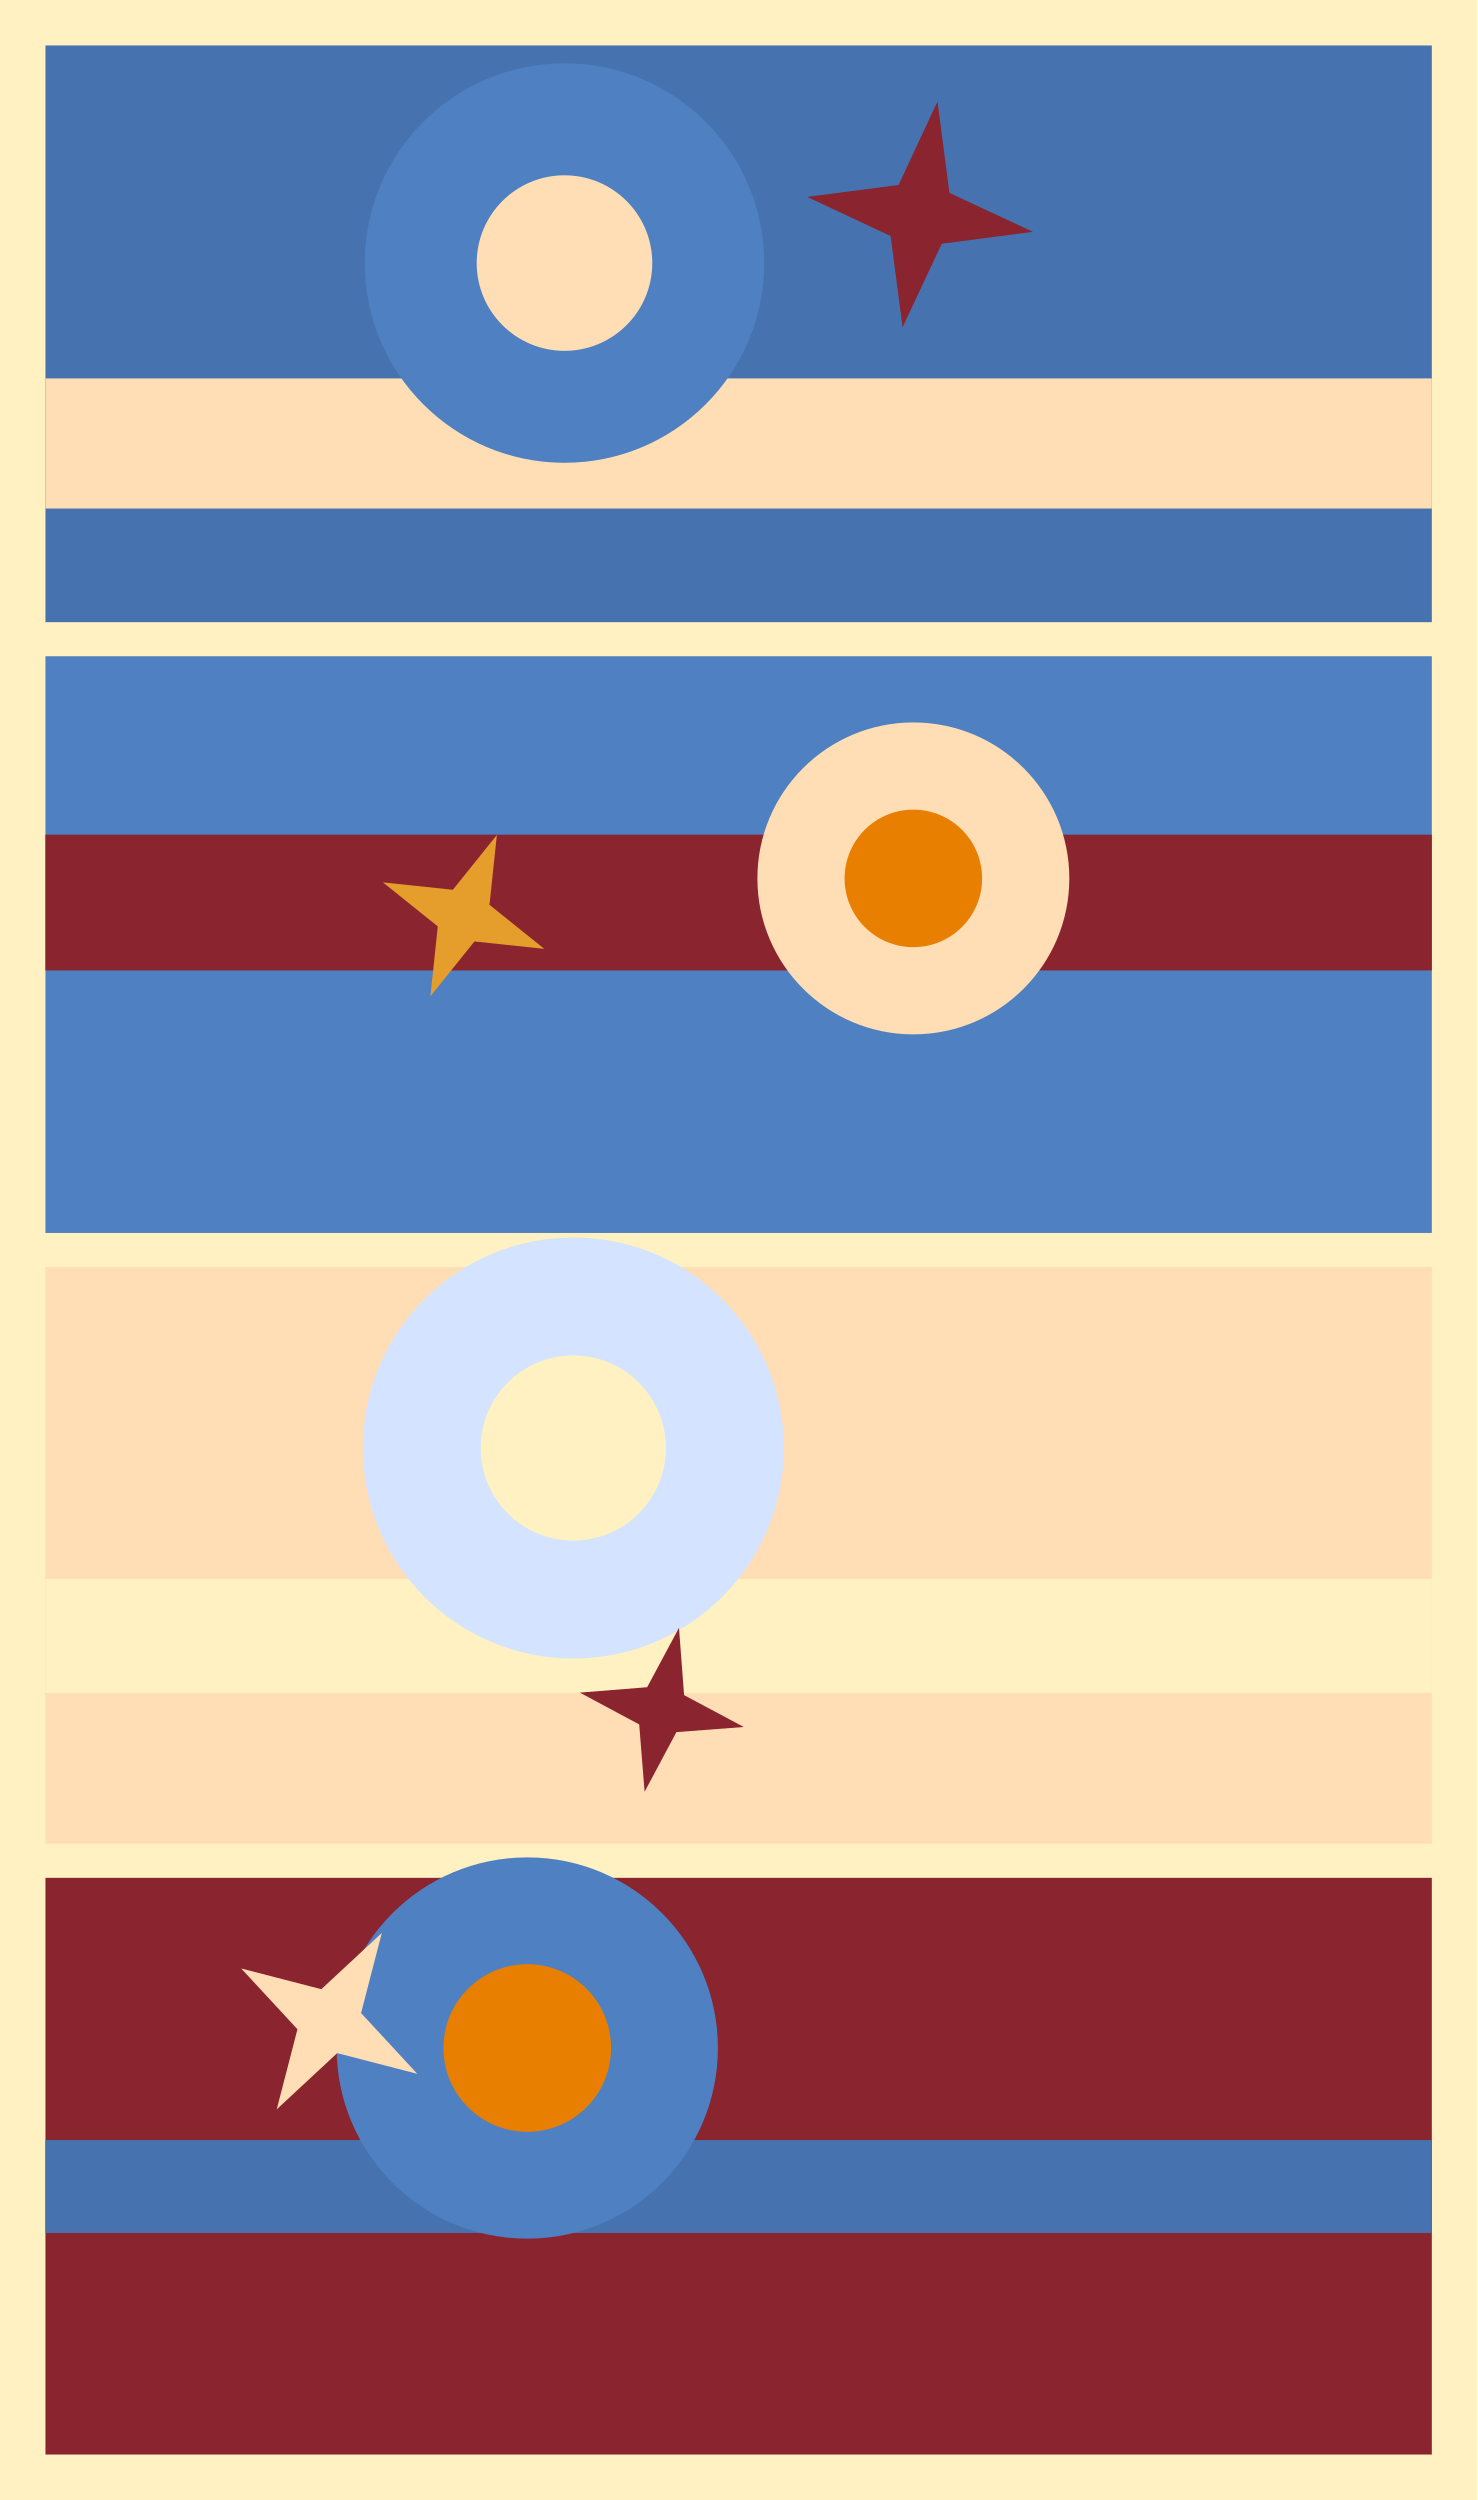
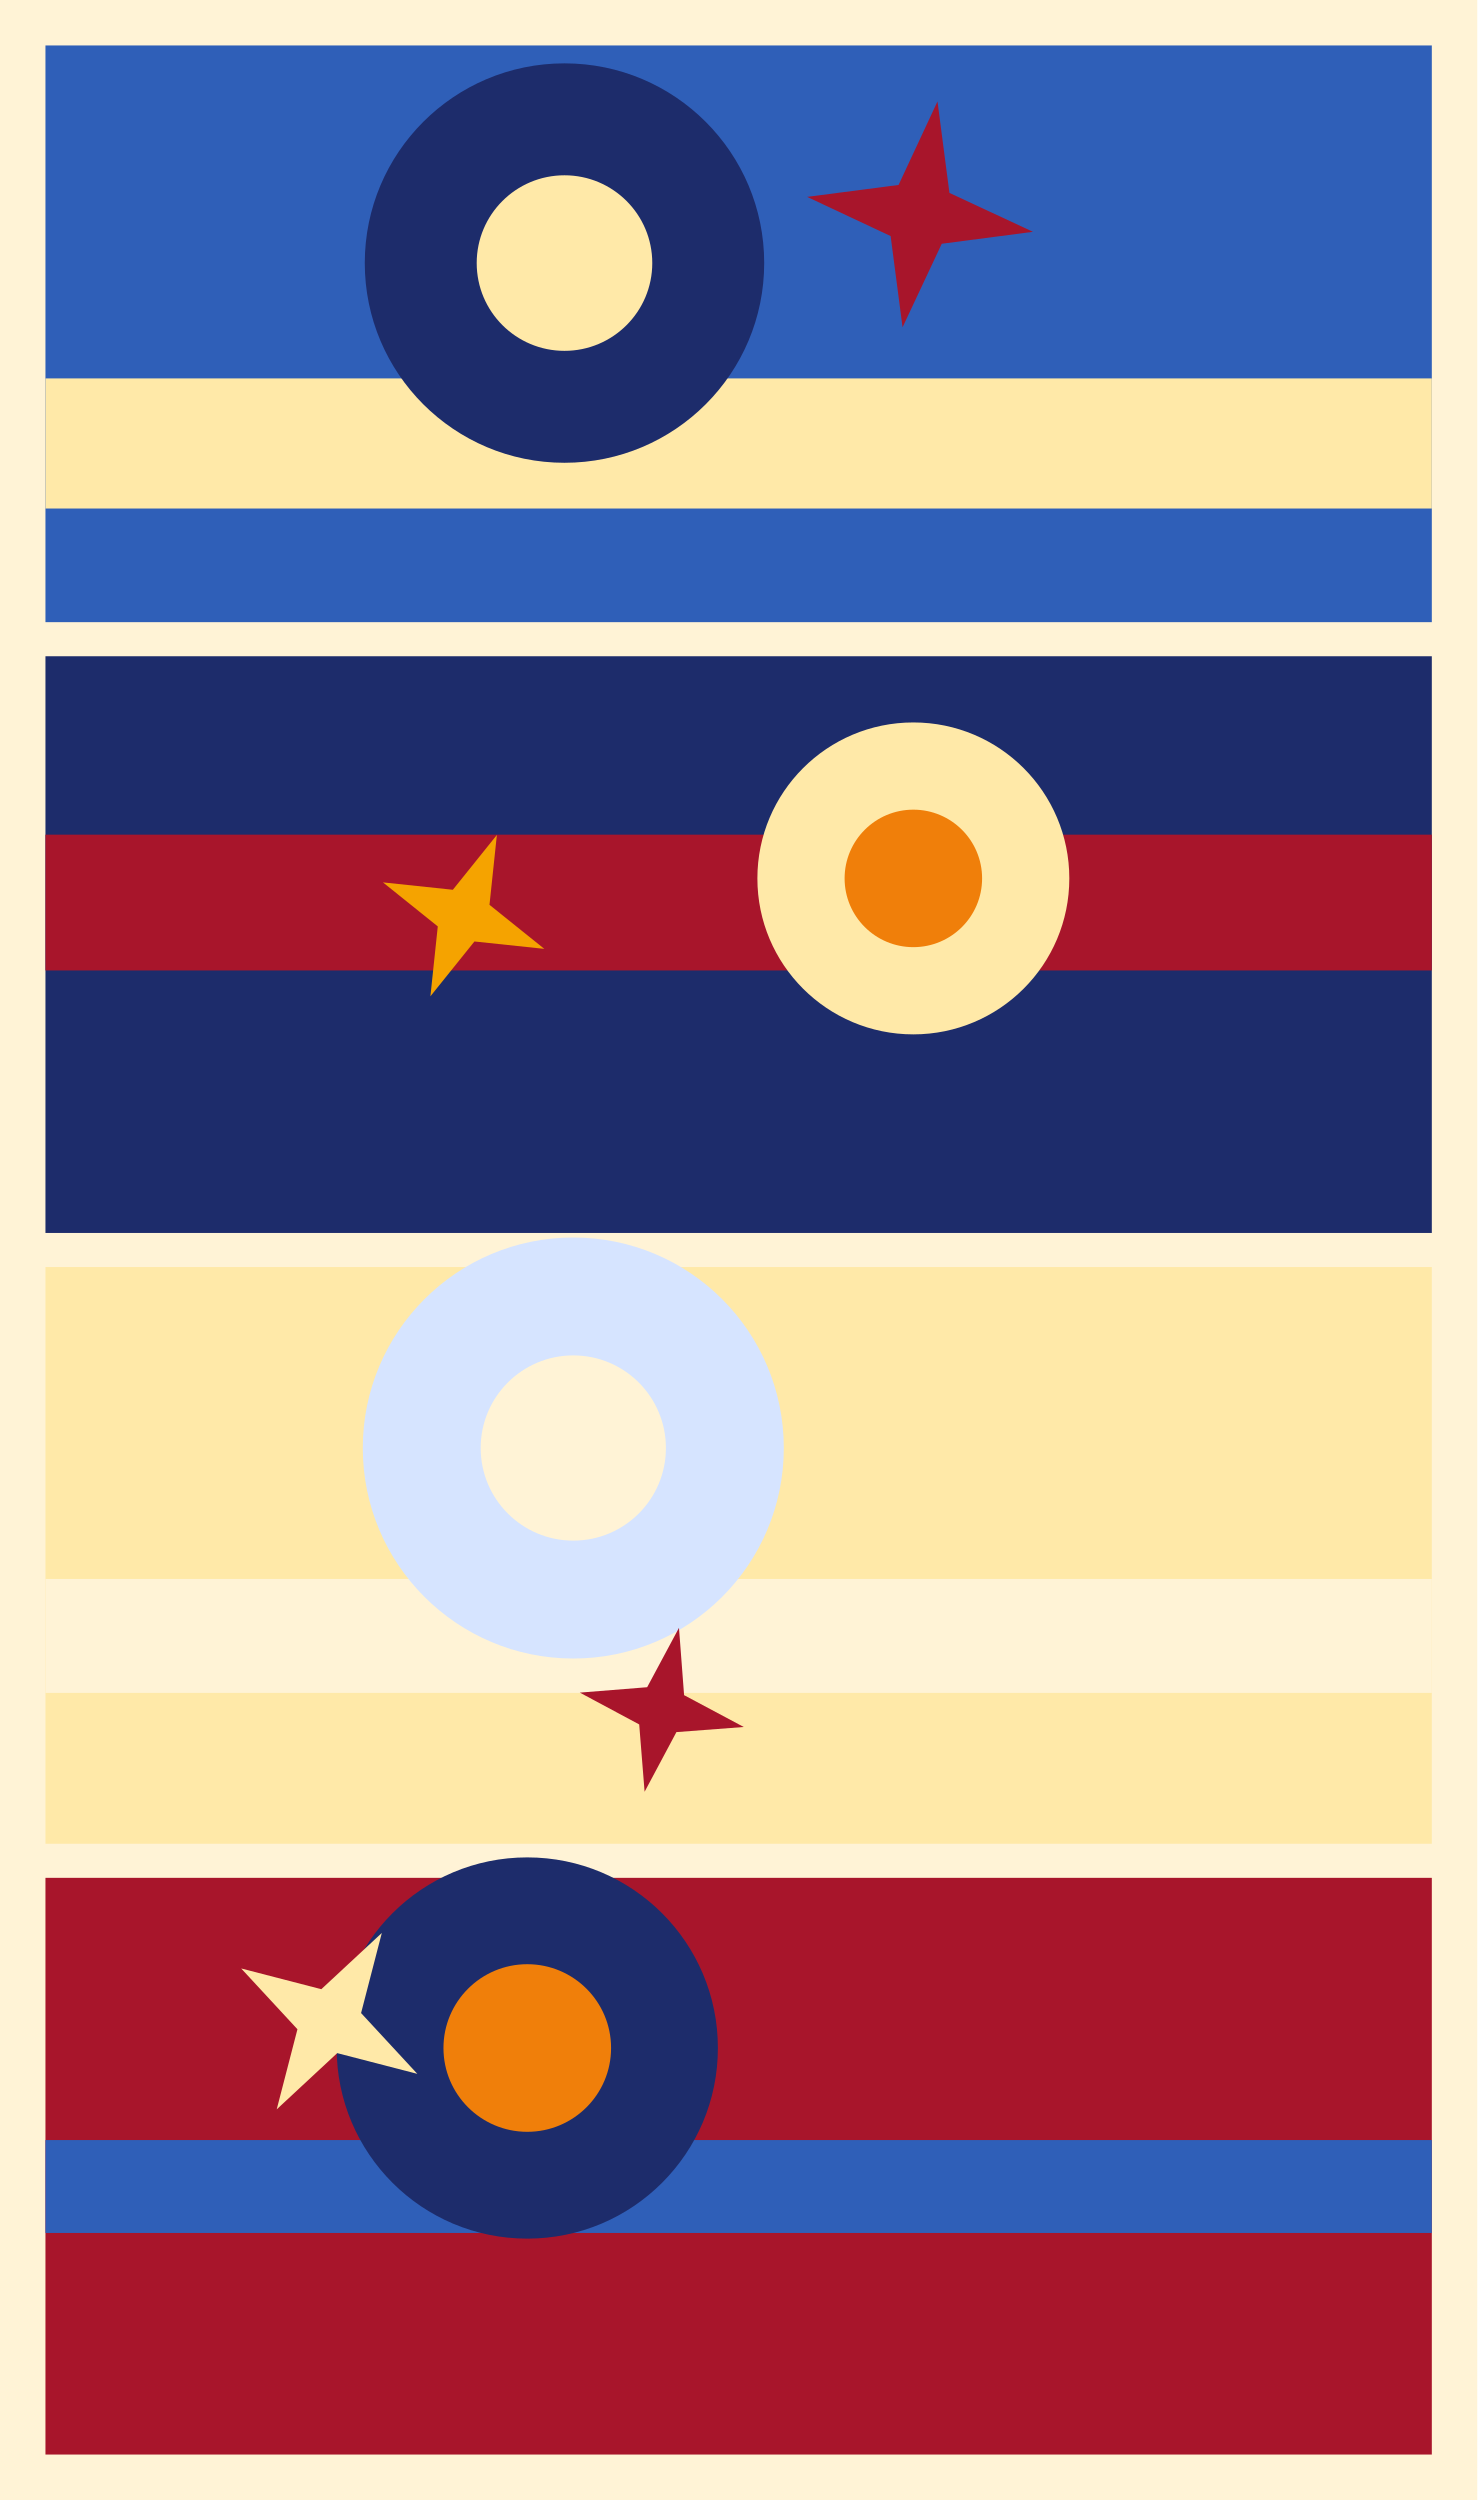
<svg xmlns="http://www.w3.org/2000/svg" viewBox="0 0 520 880" width="520" height="880" role="img">
-   <rect width="520" height="880" fill="#fff1c1" />
-   <rect x="16.0" y="16.0" width="488.0" height="203.0" fill="#4673af" />
-   <rect x="16.0" y="133.2" width="488.0" height="45.8" fill="#ffddb5" />
-   <circle cx="198.7" cy="92.6" r="70.3" fill="#4e80c2" />
-   <circle cx="198.7" cy="92.6" r="30.9" fill="#ffddb5" />
-   <path d="M363.6 81.6 L331.5 85.8 L317.7 115.2 L313.5 83.1 L284.1 69.3 L316.3 65.1 L330.0 35.7 L334.2 67.9Z" fill="#8a242e" />
-   <rect x="16.0" y="231.0" width="488.0" height="203.0" fill="#4e80c2" />
-   <rect x="16.0" y="293.8" width="488.0" height="47.8" fill="#8a242e" />
-   <circle cx="321.5" cy="309.2" r="54.9" fill="#ffddb5" />
-   <circle cx="321.5" cy="309.2" r="24.2" fill="#e87f00" />
-   <path d="M191.6 334.0 L167.0 331.4 L151.5 350.7 L154.1 326.1 L134.8 310.6 L159.4 313.2 L174.9 293.9 L172.3 318.5Z" fill="#e59d2c" />
-   <rect x="16.0" y="446.0" width="488.0" height="203.0" fill="#ffddb5" />
-   <rect x="16.0" y="555.8" width="488.0" height="40.1" fill="#fff1c1" />
-   <circle cx="201.8" cy="509.7" r="74.1" fill="#d4e3ff" />
-   <circle cx="201.8" cy="509.7" r="32.6" fill="#fff1c1" />
-   <path d="M261.8 607.9 L238.1 609.7 L226.9 630.7 L225.0 607.0 L204.1 595.8 L227.8 593.9 L239.0 573.0 L240.8 596.7Z" fill="#8a242e" />
-   <rect x="16.0" y="661.0" width="488.0" height="203.0" fill="#8a242e" />
-   <rect x="16.0" y="753.3" width="488.0" height="32.7" fill="#4673af" />
-   <circle cx="185.6" cy="720.9" r="67.1" fill="#4e80c2" />
-   <circle cx="185.6" cy="720.9" r="29.5" fill="#e87f00" />
-   <path d="M146.9 730.0 L118.7 722.7 L97.4 742.5 L104.7 714.3 L84.9 692.9 L113.1 700.2 L134.4 680.4 L127.1 708.6Z" fill="#ffddb5" />
+   <rect width="520" height="880" fill="#fff3d6" />
+   <rect x="16.0" y="16.0" width="488.0" height="203.0" fill="#2f5fb8" />
+   <rect x="16.0" y="133.2" width="488.0" height="45.8" fill="#ffe9a8" />
+   <circle cx="198.7" cy="92.6" r="70.3" fill="#1d2c6b" />
+   <circle cx="198.7" cy="92.6" r="30.9" fill="#ffe9a8" />
+   <path d="M363.6 81.6 L331.5 85.8 L317.7 115.2 L313.5 83.1 L284.1 69.3 L316.3 65.1 L330.0 35.7 L334.2 67.9Z" fill="#a8152b" />
+   <rect x="16.0" y="231.0" width="488.0" height="203.0" fill="#1d2c6b" />
+   <rect x="16.0" y="293.8" width="488.0" height="47.8" fill="#a8152b" />
+   <circle cx="321.5" cy="309.2" r="54.9" fill="#ffe9a8" />
+   <circle cx="321.5" cy="309.2" r="24.2" fill="#f07f0a" />
+   <path d="M191.6 334.0 L167.0 331.4 L151.5 350.7 L154.1 326.1 L134.8 310.6 L159.4 313.2 L174.9 293.9 L172.3 318.5Z" fill="#f5a300" />
+   <rect x="16.0" y="446.0" width="488.0" height="203.0" fill="#ffe9a8" />
+   <rect x="16.0" y="555.8" width="488.0" height="40.1" fill="#fff3d6" />
+   <circle cx="201.8" cy="509.7" r="74.1" fill="#d6e4ff" />
+   <circle cx="201.8" cy="509.7" r="32.6" fill="#fff3d6" />
+   <path d="M261.8 607.9 L238.1 609.7 L226.9 630.7 L225.0 607.0 L204.1 595.8 L227.8 593.9 L239.0 573.0 L240.8 596.7Z" fill="#a8152b" />
+   <rect x="16.0" y="661.0" width="488.0" height="203.0" fill="#a8152b" />
+   <rect x="16.0" y="753.3" width="488.0" height="32.7" fill="#2f5fb8" />
+   <circle cx="185.6" cy="720.9" r="67.1" fill="#1d2c6b" />
+   <circle cx="185.6" cy="720.9" r="29.5" fill="#f07f0a" />
+   <path d="M146.9 730.0 L118.7 722.7 L97.4 742.5 L104.7 714.3 L84.9 692.9 L113.1 700.2 L134.4 680.4 L127.1 708.6Z" fill="#ffe9a8" />
</svg>
